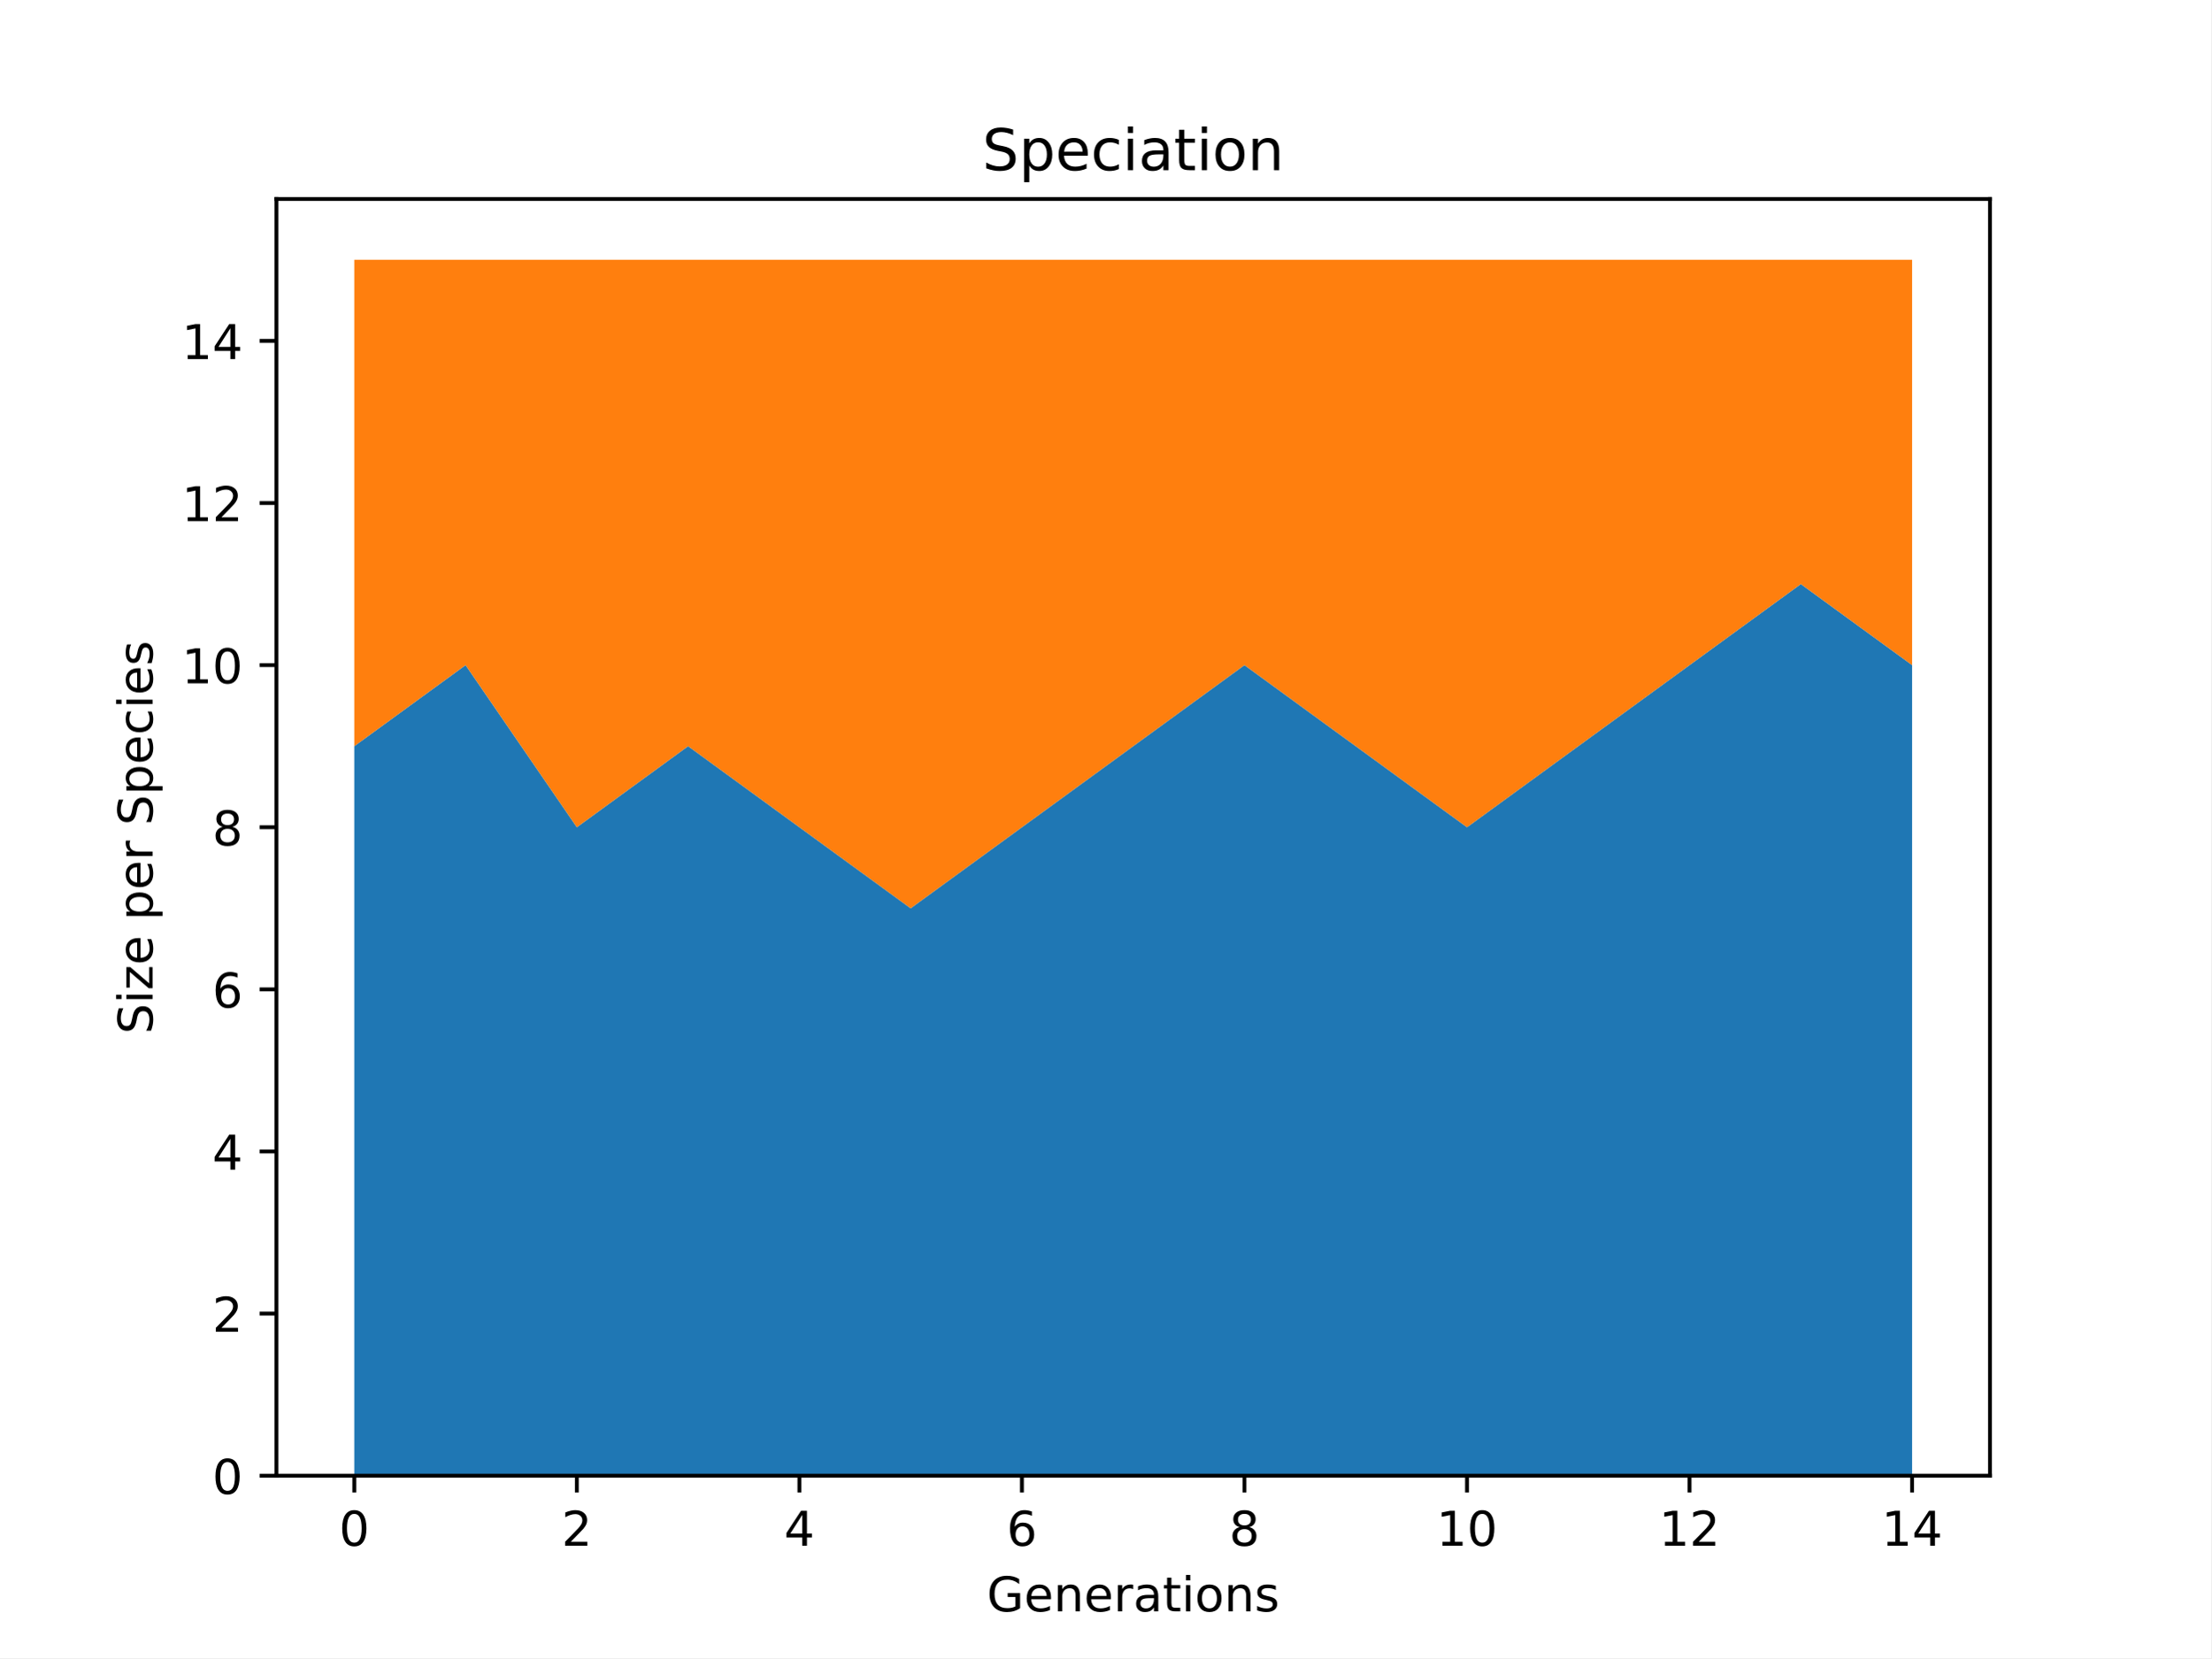
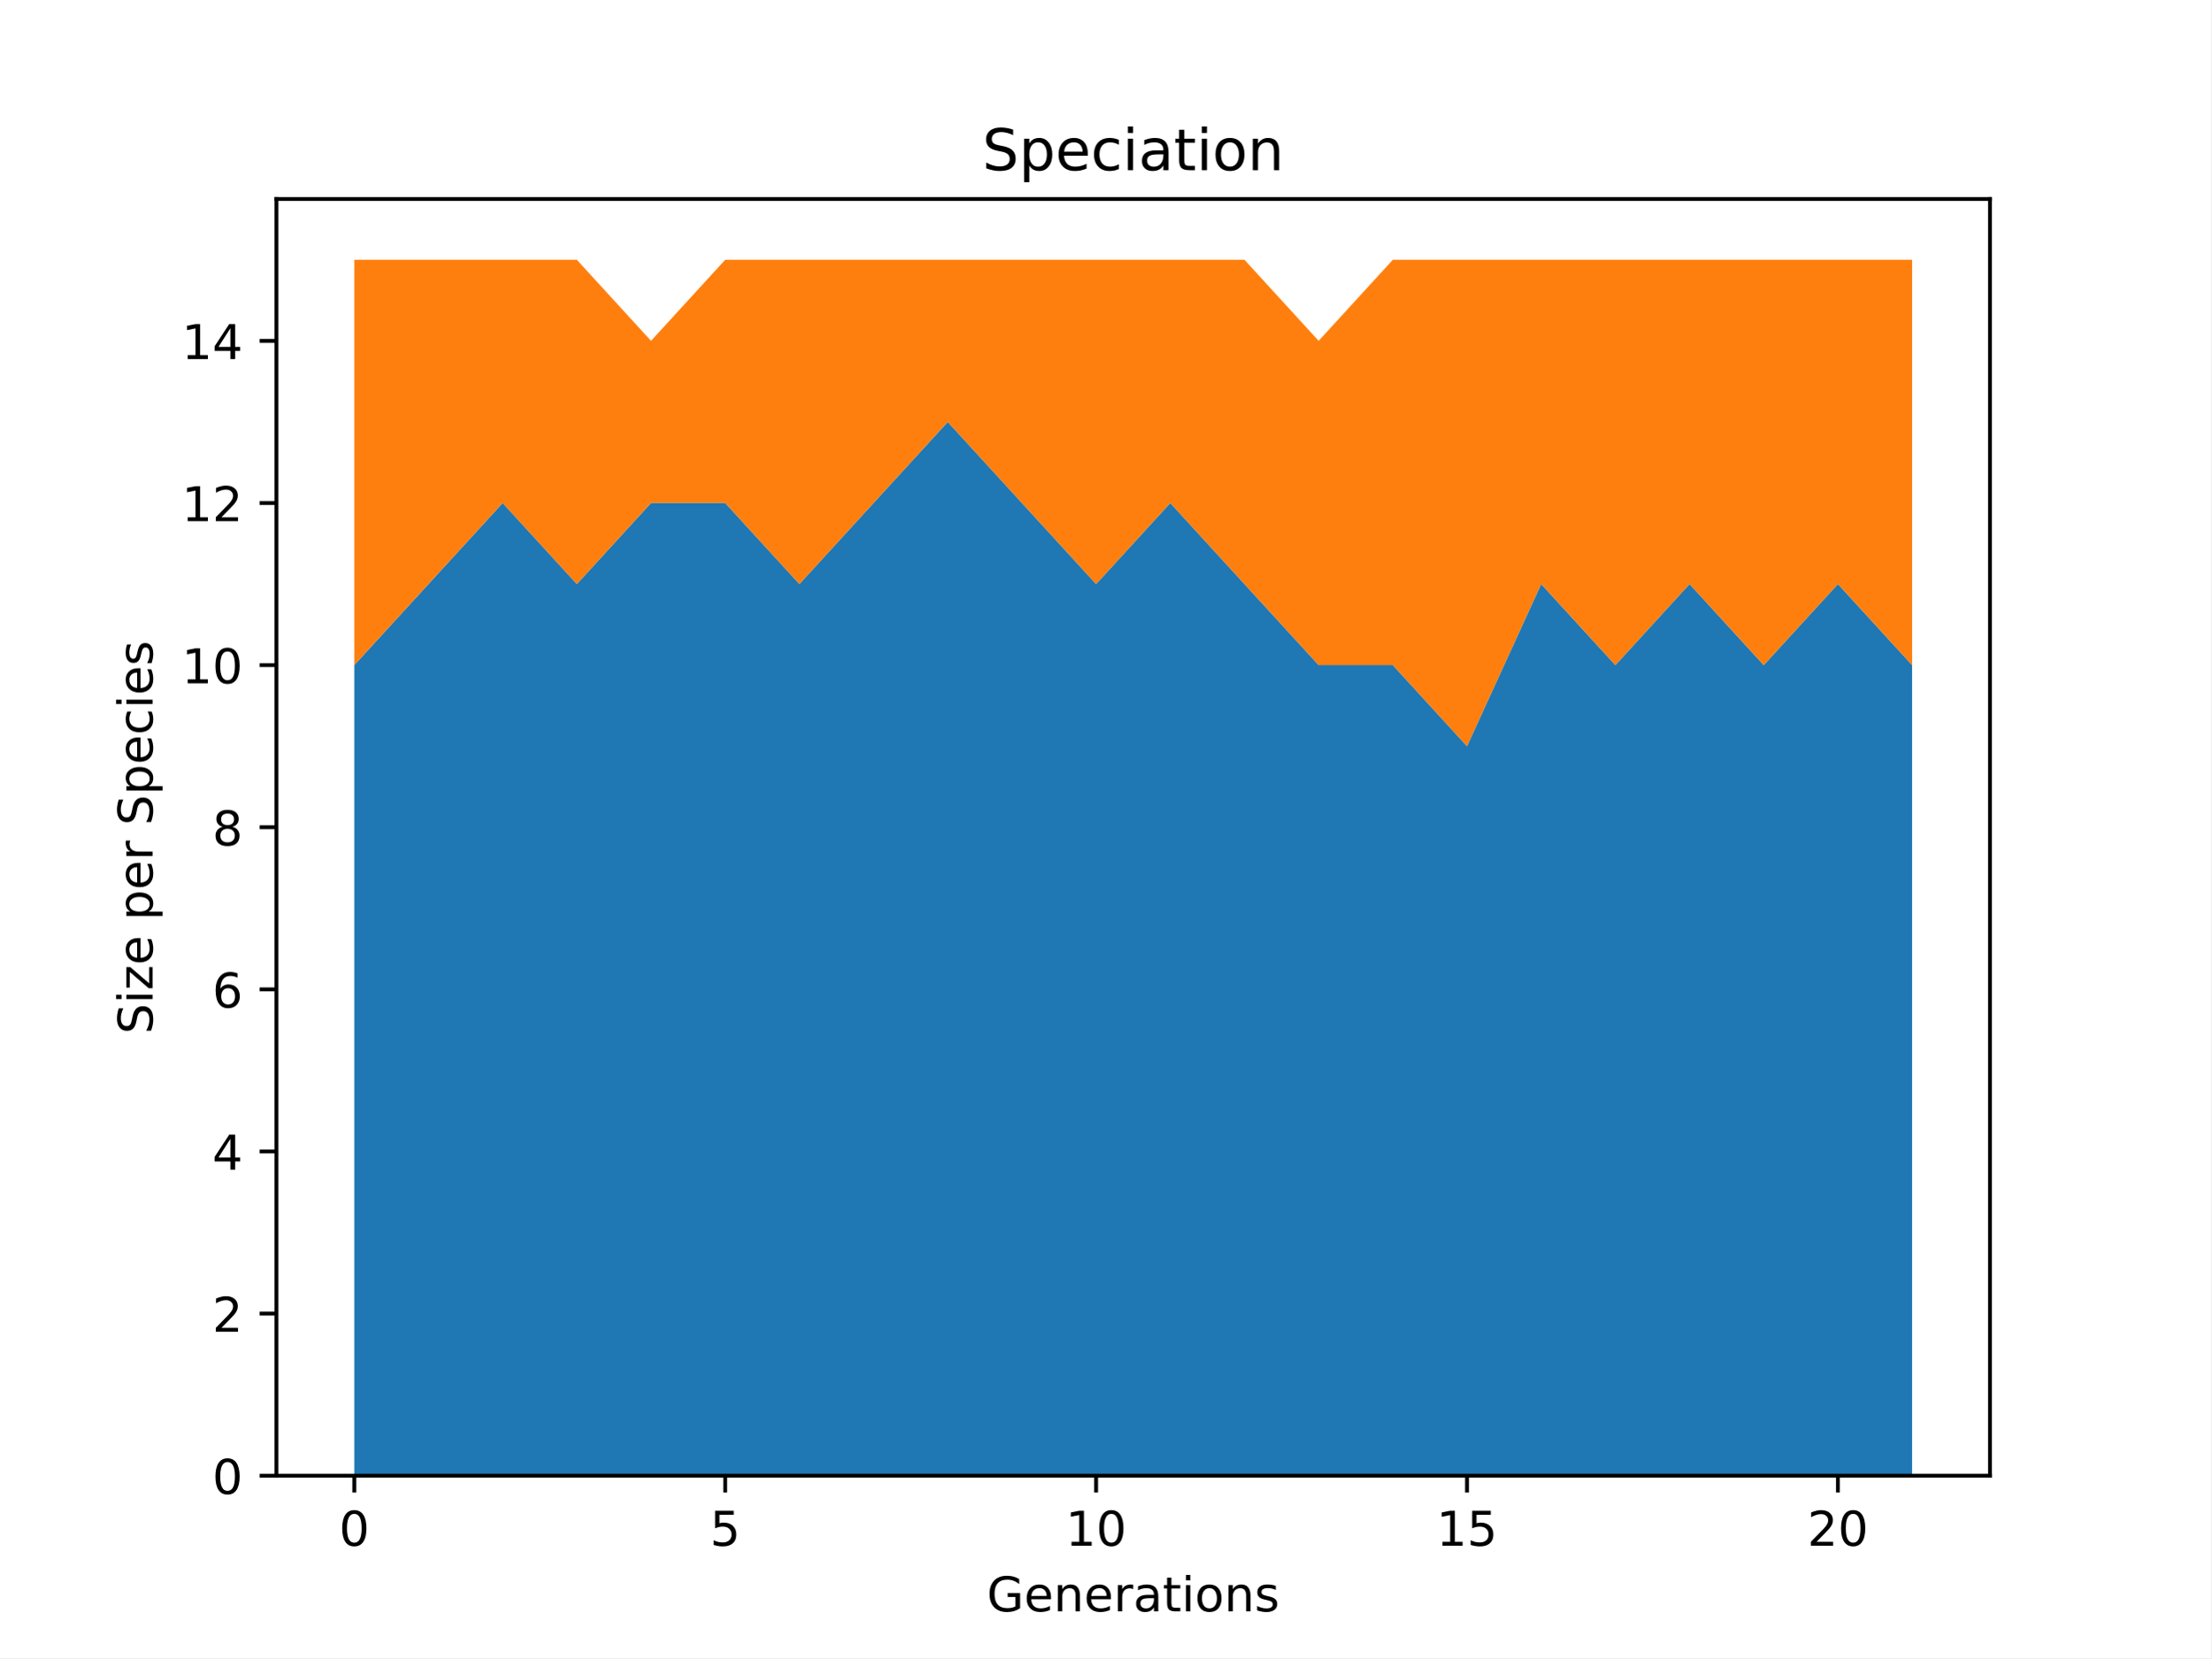
<svg xmlns="http://www.w3.org/2000/svg" xmlns:xlink="http://www.w3.org/1999/xlink" height="345.6pt" version="1.1" viewBox="0 0 460.8 345.6" width="460.8pt">
  <defs>
    <style type="text/css">
*{stroke-linecap:butt;stroke-linejoin:round;}
  </style>
  </defs>
  <g id="figure_1">
    <g id="patch_1">
      <path d="M 0 345.6  L 460.8 345.6  L 460.8 0  L 0 0  z " style="fill:#ffffff;" />
    </g>
    <g id="axes_1">
      <g id="patch_2">
        <path d="M 57.6 307.584  L 414.72 307.584  L 414.72 41.472  L 57.6 41.472  z " style="fill:#ffffff;" />
      </g>
      <g id="PolyCollection_1">
-         <path clip-path="url(#pa695d717a3)" d="M 73.833 155.52  L 73.833 307.584  L 97.022 307.584  L 120.212 307.584  L 143.402 307.584  L 166.591 307.584  L 189.781 307.584  L 212.97 307.584  L 236.16 307.584  L 259.35 307.584  L 282.539 307.584  L 305.729 307.584  L 328.918 307.584  L 352.108 307.584  L 375.298 307.584  L 398.487 307.584  L 398.487 138.624  L 398.487 138.624  L 375.298 121.728  L 352.108 138.624  L 328.918 155.52  L 305.729 172.416  L 282.539 155.52  L 259.35 138.624  L 236.16 155.52  L 212.97 172.416  L 189.781 189.312  L 166.591 172.416  L 143.402 155.52  L 120.212 172.416  L 97.022 138.624  L 73.833 155.52  z " style="fill:#1f77b4;" />
+         <path clip-path="url(#pe121f0a4e4)" d="M 73.833 138.624  L 73.833 307.584  L 89.292 307.584  L 104.752 307.584  L 120.212 307.584  L 135.672 307.584  L 151.131 307.584  L 166.591 307.584  L 182.051 307.584  L 197.511 307.584  L 212.97 307.584  L 228.43 307.584  L 243.89 307.584  L 259.35 307.584  L 274.809 307.584  L 290.269 307.584  L 305.729 307.584  L 321.189 307.584  L 336.648 307.584  L 352.108 307.584  L 367.568 307.584  L 383.028 307.584  L 398.487 307.584  L 398.487 138.624  L 398.487 138.624  L 383.028 121.728  L 367.568 138.624  L 352.108 121.728  L 336.648 138.624  L 321.189 121.728  L 305.729 155.52  L 290.269 138.624  L 274.809 138.624  L 259.35 121.728  L 243.89 104.832  L 228.43 121.728  L 212.97 104.832  L 197.511 87.936  L 182.051 104.832  L 166.591 121.728  L 151.131 104.832  L 135.672 104.832  L 120.212 121.728  L 104.752 104.832  L 89.292 121.728  L 73.833 138.624  z " style="fill:#1f77b4;" />
      </g>
      <g id="PolyCollection_2">
-         <path clip-path="url(#pa695d717a3)" d="M 73.833 54.144  L 73.833 155.52  L 97.022 138.624  L 120.212 172.416  L 143.402 155.52  L 166.591 172.416  L 189.781 189.312  L 212.97 172.416  L 236.16 155.52  L 259.35 138.624  L 282.539 155.52  L 305.729 172.416  L 328.918 155.52  L 352.108 138.624  L 375.298 121.728  L 398.487 138.624  L 398.487 54.144  L 398.487 54.144  L 375.298 54.144  L 352.108 54.144  L 328.918 54.144  L 305.729 54.144  L 282.539 54.144  L 259.35 54.144  L 236.16 54.144  L 212.97 54.144  L 189.781 54.144  L 166.591 54.144  L 143.402 54.144  L 120.212 54.144  L 97.022 54.144  L 73.833 54.144  z " style="fill:#ff7f0e;" />
+         <path clip-path="url(#pe121f0a4e4)" d="M 73.833 54.144  L 73.833 138.624  L 89.292 121.728  L 104.752 104.832  L 120.212 121.728  L 135.672 104.832  L 151.131 104.832  L 166.591 121.728  L 182.051 104.832  L 197.511 87.936  L 212.97 104.832  L 228.43 121.728  L 243.89 104.832  L 259.35 121.728  L 274.809 138.624  L 290.269 138.624  L 305.729 155.52  L 321.189 121.728  L 336.648 138.624  L 352.108 121.728  L 367.568 138.624  L 383.028 121.728  L 398.487 138.624  L 398.487 54.144  L 398.487 54.144  L 383.028 54.144  L 367.568 54.144  L 352.108 54.144  L 336.648 54.144  L 321.189 54.144  L 305.729 54.144  L 290.269 54.144  L 274.809 71.04  L 259.35 54.144  L 243.89 54.144  L 228.43 54.144  L 212.97 54.144  L 197.511 54.144  L 182.051 54.144  L 166.591 54.144  L 151.131 54.144  L 135.672 71.04  L 120.212 54.144  L 104.752 54.144  L 89.292 54.144  L 73.833 54.144  z " style="fill:#ff7f0e;" />
      </g>
      <g id="matplotlib.axis_1">
        <g id="xtick_1">
          <g id="line2d_1">
            <defs>
-               <path d="M 0 0  L 0 3.5  " id="m3bb1e07daf" style="stroke:#000000;stroke-width:0.8;" />
-             </defs>
-             <g>
-               <use style="stroke:#000000;stroke-width:0.8;" x="73.833" xlink:href="#m3bb1e07daf" y="307.584" />
+               <path d="M 0 0  L 0 3.5  " id="meff58737a8" style="stroke:#000000;stroke-width:0.8;" />
+             </defs>
+             <g>
+               <use style="stroke:#000000;stroke-width:0.8;" x="73.833" xlink:href="#meff58737a8" y="307.584" />
            </g>
          </g>
          <g id="text_1">
            <defs>
              <path d="M 31.781 66.406  Q 24.172 66.406 20.328 58.906  Q 16.5 51.422 16.5 36.375  Q 16.5 21.391 20.328 13.891  Q 24.172 6.391 31.781 6.391  Q 39.453 6.391 43.281 13.891  Q 47.125 21.391 47.125 36.375  Q 47.125 51.422 43.281 58.906  Q 39.453 66.406 31.781 66.406  z M 31.781 74.219  Q 44.047 74.219 50.516 64.516  Q 56.984 54.828 56.984 36.375  Q 56.984 17.969 50.516 8.266  Q 44.047 -1.422 31.781 -1.422  Q 19.531 -1.422 13.062 8.266  Q 6.594 17.969 6.594 36.375  Q 6.594 54.828 13.062 64.516  Q 19.531 74.219 31.781 74.219  z " id="DejaVuSans-30" />
            </defs>
            <g transform="translate(70.65148 322.1824)scale(0.1 -0.1)">
              <use xlink:href="#DejaVuSans-30" />
            </g>
          </g>
        </g>
        <g id="xtick_2">
          <g id="line2d_2">
            <g>
-               <use style="stroke:#000000;stroke-width:0.8;" x="120.212" xlink:href="#m3bb1e07daf" y="307.584" />
+               <use style="stroke:#000000;stroke-width:0.8;" x="151.131" xlink:href="#meff58737a8" y="307.584" />
            </g>
          </g>
          <g id="text_2">
            <defs>
-               <path d="M 19.188 8.297  L 53.609 8.297  L 53.609 0  L 7.328 0  L 7.328 8.297  Q 12.938 14.109 22.625 23.891  Q 32.328 33.688 34.812 36.531  Q 39.547 41.844 41.422 45.531  Q 43.312 49.219 43.312 52.781  Q 43.312 58.594 39.234 62.25  Q 35.156 65.922 28.609 65.922  Q 23.969 65.922 18.812 64.312  Q 13.672 62.703 7.812 59.422  L 7.812 69.391  Q 13.766 71.781 18.938 73  Q 24.125 74.219 28.422 74.219  Q 39.75 74.219 46.484 68.547  Q 53.219 62.891 53.219 53.422  Q 53.219 48.922 51.531 44.891  Q 49.859 40.875 45.406 35.406  Q 44.188 33.984 37.641 27.219  Q 31.109 20.453 19.188 8.297  z " id="DejaVuSans-32" />
-             </defs>
-             <g transform="translate(117.0307 322.1824)scale(0.1 -0.1)">
-               <use xlink:href="#DejaVuSans-32" />
+               <path d="M 10.797 72.906  L 49.516 72.906  L 49.516 64.594  L 19.828 64.594  L 19.828 46.734  Q 21.969 47.469 24.109 47.828  Q 26.266 48.188 28.422 48.188  Q 40.625 48.188 47.75 41.5  Q 54.891 34.812 54.891 23.391  Q 54.891 11.625 47.562 5.094  Q 40.234 -1.422 26.906 -1.422  Q 22.312 -1.422 17.547 -0.641  Q 12.797 0.141 7.719 1.703  L 7.719 11.625  Q 12.109 9.234 16.797 8.062  Q 21.484 6.891 26.703 6.891  Q 35.156 6.891 40.078 11.328  Q 45.016 15.766 45.016 23.391  Q 45.016 31 40.078 35.438  Q 35.156 39.891 26.703 39.891  Q 22.75 39.891 18.812 39.016  Q 14.891 38.141 10.797 36.281  z " id="DejaVuSans-35" />
+             </defs>
+             <g transform="translate(147.9502 322.1824)scale(0.1 -0.1)">
+               <use xlink:href="#DejaVuSans-35" />
            </g>
          </g>
        </g>
        <g id="xtick_3">
          <g id="line2d_3">
            <g>
-               <use style="stroke:#000000;stroke-width:0.8;" x="166.591" xlink:href="#m3bb1e07daf" y="307.584" />
+               <use style="stroke:#000000;stroke-width:0.8;" x="228.43" xlink:href="#meff58737a8" y="307.584" />
            </g>
          </g>
          <g id="text_3">
            <defs>
-               <path d="M 37.797 64.312  L 12.891 25.391  L 37.797 25.391  z M 35.203 72.906  L 47.609 72.906  L 47.609 25.391  L 58.016 25.391  L 58.016 17.188  L 47.609 17.188  L 47.609 0  L 37.797 0  L 37.797 17.188  L 4.891 17.188  L 4.891 26.703  z " id="DejaVuSans-34" />
-             </defs>
-             <g transform="translate(163.4099 322.1824)scale(0.1 -0.1)">
-               <use xlink:href="#DejaVuSans-34" />
+               <path d="M 12.406 8.297  L 28.516 8.297  L 28.516 63.922  L 10.984 60.406  L 10.984 69.391  L 28.422 72.906  L 38.281 72.906  L 38.281 8.297  L 54.391 8.297  L 54.391 0  L 12.406 0  z " id="DejaVuSans-31" />
+             </defs>
+             <g transform="translate(222.0676 322.1824)scale(0.1 -0.1)">
+               <use xlink:href="#DejaVuSans-31" />
+               <use x="63.623" xlink:href="#DejaVuSans-30" />
            </g>
          </g>
        </g>
        <g id="xtick_4">
          <g id="line2d_4">
            <g>
-               <use style="stroke:#000000;stroke-width:0.8;" x="212.97" xlink:href="#m3bb1e07daf" y="307.584" />
+               <use style="stroke:#000000;stroke-width:0.8;" x="305.729" xlink:href="#meff58737a8" y="307.584" />
            </g>
          </g>
          <g id="text_4">
-             <defs>
-               <path d="M 33.016 40.375  Q 26.375 40.375 22.484 35.828  Q 18.609 31.297 18.609 23.391  Q 18.609 15.531 22.484 10.953  Q 26.375 6.391 33.016 6.391  Q 39.656 6.391 43.531 10.953  Q 47.406 15.531 47.406 23.391  Q 47.406 31.297 43.531 35.828  Q 39.656 40.375 33.016 40.375  z M 52.594 71.297  L 52.594 62.312  Q 48.875 64.062 45.094 64.984  Q 41.312 65.922 37.594 65.922  Q 27.828 65.922 22.672 59.328  Q 17.531 52.734 16.797 39.406  Q 19.672 43.656 24.016 45.922  Q 28.375 48.188 33.594 48.188  Q 44.578 48.188 50.953 41.516  Q 57.328 34.859 57.328 23.391  Q 57.328 12.156 50.688 5.359  Q 44.047 -1.422 33.016 -1.422  Q 20.359 -1.422 13.672 8.266  Q 6.984 17.969 6.984 36.375  Q 6.984 53.656 15.188 63.938  Q 23.391 74.219 37.203 74.219  Q 40.922 74.219 44.703 73.484  Q 48.484 72.75 52.594 71.297  z " id="DejaVuSans-36" />
-             </defs>
-             <g transform="translate(209.7891 322.1824)scale(0.1 -0.1)">
-               <use xlink:href="#DejaVuSans-36" />
+             <g transform="translate(299.3663 322.1824)scale(0.1 -0.1)">
+               <use xlink:href="#DejaVuSans-31" />
+               <use x="63.623" xlink:href="#DejaVuSans-35" />
            </g>
          </g>
        </g>
        <g id="xtick_5">
          <g id="line2d_5">
            <g>
-               <use style="stroke:#000000;stroke-width:0.8;" x="259.35" xlink:href="#m3bb1e07daf" y="307.584" />
+               <use style="stroke:#000000;stroke-width:0.8;" x="383.028" xlink:href="#meff58737a8" y="307.584" />
            </g>
          </g>
          <g id="text_5">
            <defs>
-               <path d="M 31.781 34.625  Q 24.75 34.625 20.719 30.859  Q 16.703 27.094 16.703 20.516  Q 16.703 13.922 20.719 10.156  Q 24.75 6.391 31.781 6.391  Q 38.812 6.391 42.859 10.172  Q 46.922 13.969 46.922 20.516  Q 46.922 27.094 42.891 30.859  Q 38.875 34.625 31.781 34.625  z M 21.922 38.812  Q 15.578 40.375 12.031 44.719  Q 8.5 49.078 8.5 55.328  Q 8.5 64.062 14.719 69.141  Q 20.953 74.219 31.781 74.219  Q 42.672 74.219 48.875 69.141  Q 55.078 64.062 55.078 55.328  Q 55.078 49.078 51.531 44.719  Q 48 40.375 41.703 38.812  Q 48.828 37.156 52.797 32.312  Q 56.781 27.484 56.781 20.516  Q 56.781 9.906 50.312 4.234  Q 43.844 -1.422 31.781 -1.422  Q 19.734 -1.422 13.25 4.234  Q 6.781 9.906 6.781 20.516  Q 6.781 27.484 10.781 32.312  Q 14.797 37.156 21.922 38.812  z M 18.312 54.391  Q 18.312 48.734 21.844 45.562  Q 25.391 42.391 31.781 42.391  Q 38.141 42.391 41.719 45.562  Q 45.312 48.734 45.312 54.391  Q 45.312 60.062 41.719 63.234  Q 38.141 66.406 31.781 66.406  Q 25.391 66.406 21.844 63.234  Q 18.312 60.062 18.312 54.391  z " id="DejaVuSans-38" />
-             </defs>
-             <g transform="translate(256.1684 322.1824)scale(0.1 -0.1)">
-               <use xlink:href="#DejaVuSans-38" />
-             </g>
-           </g>
-         </g>
-         <g id="xtick_6">
-           <g id="line2d_6">
-             <g>
-               <use style="stroke:#000000;stroke-width:0.8;" x="305.729" xlink:href="#m3bb1e07daf" y="307.584" />
-             </g>
-           </g>
-           <g id="text_6">
-             <defs>
-               <path d="M 12.406 8.297  L 28.516 8.297  L 28.516 63.922  L 10.984 60.406  L 10.984 69.391  L 28.422 72.906  L 38.281 72.906  L 38.281 8.297  L 54.391 8.297  L 54.391 0  L 12.406 0  z " id="DejaVuSans-31" />
-             </defs>
-             <g transform="translate(299.3663 322.1824)scale(0.1 -0.1)">
-               <use xlink:href="#DejaVuSans-31" />
+               <path d="M 19.188 8.297  L 53.609 8.297  L 53.609 0  L 7.328 0  L 7.328 8.297  Q 12.938 14.109 22.625 23.891  Q 32.328 33.688 34.812 36.531  Q 39.547 41.844 41.422 45.531  Q 43.312 49.219 43.312 52.781  Q 43.312 58.594 39.234 62.25  Q 35.156 65.922 28.609 65.922  Q 23.969 65.922 18.812 64.312  Q 13.672 62.703 7.812 59.422  L 7.812 69.391  Q 13.766 71.781 18.938 73  Q 24.125 74.219 28.422 74.219  Q 39.75 74.219 46.484 68.547  Q 53.219 62.891 53.219 53.422  Q 53.219 48.922 51.531 44.891  Q 49.859 40.875 45.406 35.406  Q 44.188 33.984 37.641 27.219  Q 31.109 20.453 19.188 8.297  z " id="DejaVuSans-32" />
+             </defs>
+             <g transform="translate(376.665 322.1824)scale(0.1 -0.1)">
+               <use xlink:href="#DejaVuSans-32" />
              <use x="63.623" xlink:href="#DejaVuSans-30" />
            </g>
          </g>
        </g>
-         <g id="xtick_7">
-           <g id="line2d_7">
-             <g>
-               <use style="stroke:#000000;stroke-width:0.8;" x="352.108" xlink:href="#m3bb1e07daf" y="307.584" />
-             </g>
-           </g>
-           <g id="text_7">
-             <g transform="translate(345.7456 322.1824)scale(0.1 -0.1)">
-               <use xlink:href="#DejaVuSans-31" />
-               <use x="63.623" xlink:href="#DejaVuSans-32" />
-             </g>
-           </g>
-         </g>
-         <g id="xtick_8">
-           <g id="line2d_8">
-             <g>
-               <use style="stroke:#000000;stroke-width:0.8;" x="398.487" xlink:href="#m3bb1e07daf" y="307.584" />
-             </g>
-           </g>
-           <g id="text_8">
-             <g transform="translate(392.1248 322.1824)scale(0.1 -0.1)">
-               <use xlink:href="#DejaVuSans-31" />
-               <use x="63.623" xlink:href="#DejaVuSans-34" />
-             </g>
-           </g>
-         </g>
-         <g id="text_9">
+         <g id="text_6">
          <defs>
            <path d="M 59.516 10.406  L 59.516 29.984  L 43.406 29.984  L 43.406 38.094  L 69.281 38.094  L 69.281 6.781  Q 63.578 2.734 56.688 0.656  Q 49.812 -1.422 42 -1.422  Q 24.906 -1.422 15.25 8.562  Q 5.609 18.562 5.609 36.375  Q 5.609 54.25 15.25 64.234  Q 24.906 74.219 42 74.219  Q 49.125 74.219 55.547 72.453  Q 61.969 70.703 67.391 67.281  L 67.391 56.781  Q 61.922 61.422 55.766 63.766  Q 49.609 66.109 42.828 66.109  Q 29.438 66.109 22.719 58.641  Q 16.016 51.172 16.016 36.375  Q 16.016 21.625 22.719 14.156  Q 29.438 6.688 42.828 6.688  Q 48.047 6.688 52.141 7.594  Q 56.25 8.5 59.516 10.406  z " id="DejaVuSans-47" />
            <path d="M 56.203 29.594  L 56.203 25.203  L 14.891 25.203  Q 15.484 15.922 20.484 11.062  Q 25.484 6.203 34.422 6.203  Q 39.594 6.203 44.453 7.469  Q 49.312 8.734 54.109 11.281  L 54.109 2.781  Q 49.266 0.734 44.188 -0.344  Q 39.109 -1.422 33.891 -1.422  Q 20.797 -1.422 13.156 6.188  Q 5.516 13.812 5.516 26.812  Q 5.516 40.234 12.766 48.109  Q 20.016 56 32.328 56  Q 43.359 56 49.781 48.891  Q 56.203 41.797 56.203 29.594  z M 47.219 32.234  Q 47.125 39.594 43.094 43.984  Q 39.062 48.391 32.422 48.391  Q 24.906 48.391 20.391 44.141  Q 15.875 39.891 15.188 32.172  z " id="DejaVuSans-65" />
            <path d="M 54.891 33.016  L 54.891 0  L 45.906 0  L 45.906 32.719  Q 45.906 40.484 42.875 44.328  Q 39.844 48.188 33.797 48.188  Q 26.516 48.188 22.312 43.547  Q 18.109 38.922 18.109 30.906  L 18.109 0  L 9.078 0  L 9.078 54.688  L 18.109 54.688  L 18.109 46.188  Q 21.344 51.125 25.703 53.562  Q 30.078 56 35.797 56  Q 45.219 56 50.047 50.172  Q 54.891 44.344 54.891 33.016  z " id="DejaVuSans-6e" />
            <path d="M 41.109 46.297  Q 39.594 47.172 37.812 47.578  Q 36.031 48 33.891 48  Q 26.266 48 22.188 43.047  Q 18.109 38.094 18.109 28.812  L 18.109 0  L 9.078 0  L 9.078 54.688  L 18.109 54.688  L 18.109 46.188  Q 20.953 51.172 25.484 53.578  Q 30.031 56 36.531 56  Q 37.453 56 38.578 55.875  Q 39.703 55.766 41.062 55.516  z " id="DejaVuSans-72" />
            <path d="M 34.281 27.484  Q 23.391 27.484 19.188 25  Q 14.984 22.516 14.984 16.5  Q 14.984 11.719 18.141 8.906  Q 21.297 6.109 26.703 6.109  Q 34.188 6.109 38.703 11.406  Q 43.219 16.703 43.219 25.484  L 43.219 27.484  z M 52.203 31.203  L 52.203 0  L 43.219 0  L 43.219 8.297  Q 40.141 3.328 35.547 0.953  Q 30.953 -1.422 24.312 -1.422  Q 15.922 -1.422 10.953 3.297  Q 6 8.016 6 15.922  Q 6 25.141 12.172 29.828  Q 18.359 34.516 30.609 34.516  L 43.219 34.516  L 43.219 35.406  Q 43.219 41.609 39.141 45  Q 35.062 48.391 27.688 48.391  Q 23 48.391 18.547 47.266  Q 14.109 46.141 10.016 43.891  L 10.016 52.203  Q 14.938 54.109 19.578 55.047  Q 24.219 56 28.609 56  Q 40.484 56 46.344 49.844  Q 52.203 43.703 52.203 31.203  z " id="DejaVuSans-61" />
            <path d="M 18.312 70.219  L 18.312 54.688  L 36.812 54.688  L 36.812 47.703  L 18.312 47.703  L 18.312 18.016  Q 18.312 11.328 20.141 9.422  Q 21.969 7.516 27.594 7.516  L 36.812 7.516  L 36.812 0  L 27.594 0  Q 17.188 0 13.234 3.875  Q 9.281 7.766 9.281 18.016  L 9.281 47.703  L 2.688 47.703  L 2.688 54.688  L 9.281 54.688  L 9.281 70.219  z " id="DejaVuSans-74" />
            <path d="M 9.422 54.688  L 18.406 54.688  L 18.406 0  L 9.422 0  z M 9.422 75.984  L 18.406 75.984  L 18.406 64.594  L 9.422 64.594  z " id="DejaVuSans-69" />
            <path d="M 30.609 48.391  Q 23.391 48.391 19.188 42.75  Q 14.984 37.109 14.984 27.297  Q 14.984 17.484 19.156 11.844  Q 23.344 6.203 30.609 6.203  Q 37.797 6.203 41.984 11.859  Q 46.188 17.531 46.188 27.297  Q 46.188 37.016 41.984 42.703  Q 37.797 48.391 30.609 48.391  z M 30.609 56  Q 42.328 56 49.016 48.375  Q 55.719 40.766 55.719 27.297  Q 55.719 13.875 49.016 6.219  Q 42.328 -1.422 30.609 -1.422  Q 18.844 -1.422 12.172 6.219  Q 5.516 13.875 5.516 27.297  Q 5.516 40.766 12.172 48.375  Q 18.844 56 30.609 56  z " id="DejaVuSans-6f" />
            <path d="M 44.281 53.078  L 44.281 44.578  Q 40.484 46.531 36.375 47.5  Q 32.281 48.484 27.875 48.484  Q 21.188 48.484 17.844 46.438  Q 14.5 44.391 14.5 40.281  Q 14.5 37.156 16.891 35.375  Q 19.281 33.594 26.516 31.984  L 29.594 31.297  Q 39.156 29.25 43.188 25.516  Q 47.219 21.781 47.219 15.094  Q 47.219 7.469 41.188 3.016  Q 35.156 -1.422 24.609 -1.422  Q 20.219 -1.422 15.453 -0.562  Q 10.688 0.297 5.422 2  L 5.422 11.281  Q 10.406 8.688 15.234 7.391  Q 20.062 6.109 24.812 6.109  Q 31.156 6.109 34.562 8.281  Q 37.984 10.453 37.984 14.406  Q 37.984 18.062 35.516 20.016  Q 33.062 21.969 24.703 23.781  L 21.578 24.516  Q 13.234 26.266 9.516 29.906  Q 5.812 33.547 5.812 39.891  Q 5.812 47.609 11.281 51.797  Q 16.75 56 26.812 56  Q 31.781 56 36.172 55.266  Q 40.578 54.547 44.281 53.078  z " id="DejaVuSans-73" />
          </defs>
          <g transform="translate(205.6623 335.8606)scale(0.1 -0.1)">
            <use xlink:href="#DejaVuSans-47" />
            <use x="77.49" xlink:href="#DejaVuSans-65" />
            <use x="139.014" xlink:href="#DejaVuSans-6e" />
            <use x="202.393" xlink:href="#DejaVuSans-65" />
            <use x="263.916" xlink:href="#DejaVuSans-72" />
            <use x="305.029" xlink:href="#DejaVuSans-61" />
            <use x="366.309" xlink:href="#DejaVuSans-74" />
            <use x="405.518" xlink:href="#DejaVuSans-69" />
            <use x="433.301" xlink:href="#DejaVuSans-6f" />
            <use x="494.482" xlink:href="#DejaVuSans-6e" />
            <use x="557.861" xlink:href="#DejaVuSans-73" />
          </g>
        </g>
      </g>
      <g id="matplotlib.axis_2">
        <g id="ytick_1">
-           <g id="line2d_9">
-             <defs>
-               <path d="M 0 0  L -3.5 0  " id="mf5541460fb" style="stroke:#000000;stroke-width:0.8;" />
-             </defs>
-             <g>
-               <use style="stroke:#000000;stroke-width:0.8;" x="57.6" xlink:href="#mf5541460fb" y="307.584" />
-             </g>
-           </g>
-           <g id="text_10">
+           <g id="line2d_6">
+             <defs>
+               <path d="M 0 0  L -3.5 0  " id="m4021a29b86" style="stroke:#000000;stroke-width:0.8;" />
+             </defs>
+             <g>
+               <use style="stroke:#000000;stroke-width:0.8;" x="57.6" xlink:href="#m4021a29b86" y="307.584" />
+             </g>
+           </g>
+           <g id="text_7">
            <g transform="translate(44.2375 311.3832)scale(0.1 -0.1)">
              <use xlink:href="#DejaVuSans-30" />
            </g>
          </g>
        </g>
        <g id="ytick_2">
-           <g id="line2d_10">
-             <g>
-               <use style="stroke:#000000;stroke-width:0.8;" x="57.6" xlink:href="#mf5541460fb" y="273.792" />
-             </g>
-           </g>
-           <g id="text_11">
+           <g id="line2d_7">
+             <g>
+               <use style="stroke:#000000;stroke-width:0.8;" x="57.6" xlink:href="#m4021a29b86" y="273.792" />
+             </g>
+           </g>
+           <g id="text_8">
            <g transform="translate(44.2375 277.5912)scale(0.1 -0.1)">
              <use xlink:href="#DejaVuSans-32" />
            </g>
          </g>
        </g>
        <g id="ytick_3">
-           <g id="line2d_11">
-             <g>
-               <use style="stroke:#000000;stroke-width:0.8;" x="57.6" xlink:href="#mf5541460fb" y="240" />
-             </g>
-           </g>
-           <g id="text_12">
+           <g id="line2d_8">
+             <g>
+               <use style="stroke:#000000;stroke-width:0.8;" x="57.6" xlink:href="#m4021a29b86" y="240" />
+             </g>
+           </g>
+           <g id="text_9">
+             <defs>
+               <path d="M 37.797 64.312  L 12.891 25.391  L 37.797 25.391  z M 35.203 72.906  L 47.609 72.906  L 47.609 25.391  L 58.016 25.391  L 58.016 17.188  L 47.609 17.188  L 47.609 0  L 37.797 0  L 37.797 17.188  L 4.891 17.188  L 4.891 26.703  z " id="DejaVuSans-34" />
+             </defs>
            <g transform="translate(44.2375 243.7992)scale(0.1 -0.1)">
              <use xlink:href="#DejaVuSans-34" />
            </g>
          </g>
        </g>
        <g id="ytick_4">
-           <g id="line2d_12">
-             <g>
-               <use style="stroke:#000000;stroke-width:0.8;" x="57.6" xlink:href="#mf5541460fb" y="206.208" />
-             </g>
-           </g>
-           <g id="text_13">
+           <g id="line2d_9">
+             <g>
+               <use style="stroke:#000000;stroke-width:0.8;" x="57.6" xlink:href="#m4021a29b86" y="206.208" />
+             </g>
+           </g>
+           <g id="text_10">
+             <defs>
+               <path d="M 33.016 40.375  Q 26.375 40.375 22.484 35.828  Q 18.609 31.297 18.609 23.391  Q 18.609 15.531 22.484 10.953  Q 26.375 6.391 33.016 6.391  Q 39.656 6.391 43.531 10.953  Q 47.406 15.531 47.406 23.391  Q 47.406 31.297 43.531 35.828  Q 39.656 40.375 33.016 40.375  z M 52.594 71.297  L 52.594 62.312  Q 48.875 64.062 45.094 64.984  Q 41.312 65.922 37.594 65.922  Q 27.828 65.922 22.672 59.328  Q 17.531 52.734 16.797 39.406  Q 19.672 43.656 24.016 45.922  Q 28.375 48.188 33.594 48.188  Q 44.578 48.188 50.953 41.516  Q 57.328 34.859 57.328 23.391  Q 57.328 12.156 50.688 5.359  Q 44.047 -1.422 33.016 -1.422  Q 20.359 -1.422 13.672 8.266  Q 6.984 17.969 6.984 36.375  Q 6.984 53.656 15.188 63.938  Q 23.391 74.219 37.203 74.219  Q 40.922 74.219 44.703 73.484  Q 48.484 72.75 52.594 71.297  z " id="DejaVuSans-36" />
+             </defs>
            <g transform="translate(44.2375 210.0072)scale(0.1 -0.1)">
              <use xlink:href="#DejaVuSans-36" />
            </g>
          </g>
        </g>
        <g id="ytick_5">
-           <g id="line2d_13">
-             <g>
-               <use style="stroke:#000000;stroke-width:0.8;" x="57.6" xlink:href="#mf5541460fb" y="172.416" />
-             </g>
-           </g>
-           <g id="text_14">
+           <g id="line2d_10">
+             <g>
+               <use style="stroke:#000000;stroke-width:0.8;" x="57.6" xlink:href="#m4021a29b86" y="172.416" />
+             </g>
+           </g>
+           <g id="text_11">
+             <defs>
+               <path d="M 31.781 34.625  Q 24.75 34.625 20.719 30.859  Q 16.703 27.094 16.703 20.516  Q 16.703 13.922 20.719 10.156  Q 24.75 6.391 31.781 6.391  Q 38.812 6.391 42.859 10.172  Q 46.922 13.969 46.922 20.516  Q 46.922 27.094 42.891 30.859  Q 38.875 34.625 31.781 34.625  z M 21.922 38.812  Q 15.578 40.375 12.031 44.719  Q 8.5 49.078 8.5 55.328  Q 8.5 64.062 14.719 69.141  Q 20.953 74.219 31.781 74.219  Q 42.672 74.219 48.875 69.141  Q 55.078 64.062 55.078 55.328  Q 55.078 49.078 51.531 44.719  Q 48 40.375 41.703 38.812  Q 48.828 37.156 52.797 32.312  Q 56.781 27.484 56.781 20.516  Q 56.781 9.906 50.312 4.234  Q 43.844 -1.422 31.781 -1.422  Q 19.734 -1.422 13.25 4.234  Q 6.781 9.906 6.781 20.516  Q 6.781 27.484 10.781 32.312  Q 14.797 37.156 21.922 38.812  z M 18.312 54.391  Q 18.312 48.734 21.844 45.562  Q 25.391 42.391 31.781 42.391  Q 38.141 42.391 41.719 45.562  Q 45.312 48.734 45.312 54.391  Q 45.312 60.062 41.719 63.234  Q 38.141 66.406 31.781 66.406  Q 25.391 66.406 21.844 63.234  Q 18.312 60.062 18.312 54.391  z " id="DejaVuSans-38" />
+             </defs>
            <g transform="translate(44.2375 176.2152)scale(0.1 -0.1)">
              <use xlink:href="#DejaVuSans-38" />
            </g>
          </g>
        </g>
        <g id="ytick_6">
-           <g id="line2d_14">
-             <g>
-               <use style="stroke:#000000;stroke-width:0.8;" x="57.6" xlink:href="#mf5541460fb" y="138.624" />
-             </g>
-           </g>
-           <g id="text_15">
+           <g id="line2d_11">
+             <g>
+               <use style="stroke:#000000;stroke-width:0.8;" x="57.6" xlink:href="#m4021a29b86" y="138.624" />
+             </g>
+           </g>
+           <g id="text_12">
            <g transform="translate(37.875 142.4232)scale(0.1 -0.1)">
              <use xlink:href="#DejaVuSans-31" />
              <use x="63.623" xlink:href="#DejaVuSans-30" />
            </g>
          </g>
        </g>
        <g id="ytick_7">
-           <g id="line2d_15">
-             <g>
-               <use style="stroke:#000000;stroke-width:0.8;" x="57.6" xlink:href="#mf5541460fb" y="104.832" />
-             </g>
-           </g>
-           <g id="text_16">
+           <g id="line2d_12">
+             <g>
+               <use style="stroke:#000000;stroke-width:0.8;" x="57.6" xlink:href="#m4021a29b86" y="104.832" />
+             </g>
+           </g>
+           <g id="text_13">
            <g transform="translate(37.875 108.6312)scale(0.1 -0.1)">
              <use xlink:href="#DejaVuSans-31" />
              <use x="63.623" xlink:href="#DejaVuSans-32" />
            </g>
          </g>
        </g>
        <g id="ytick_8">
-           <g id="line2d_16">
-             <g>
-               <use style="stroke:#000000;stroke-width:0.8;" x="57.6" xlink:href="#mf5541460fb" y="71.04" />
-             </g>
-           </g>
-           <g id="text_17">
+           <g id="line2d_13">
+             <g>
+               <use style="stroke:#000000;stroke-width:0.8;" x="57.6" xlink:href="#m4021a29b86" y="71.04" />
+             </g>
+           </g>
+           <g id="text_14">
            <g transform="translate(37.875 74.83922)scale(0.1 -0.1)">
              <use xlink:href="#DejaVuSans-31" />
              <use x="63.623" xlink:href="#DejaVuSans-34" />
            </g>
          </g>
        </g>
-         <g id="text_18">
+         <g id="text_15">
          <defs>
            <path d="M 53.516 70.516  L 53.516 60.891  Q 47.906 63.578 42.922 64.891  Q 37.938 66.219 33.297 66.219  Q 25.25 66.219 20.875 63.094  Q 16.5 59.969 16.5 54.203  Q 16.5 49.359 19.406 46.891  Q 22.312 44.438 30.422 42.922  L 36.375 41.703  Q 47.406 39.594 52.656 34.297  Q 57.906 29 57.906 20.125  Q 57.906 9.516 50.797 4.047  Q 43.703 -1.422 29.984 -1.422  Q 24.812 -1.422 18.969 -0.25  Q 13.141 0.922 6.891 3.219  L 6.891 13.375  Q 12.891 10.016 18.656 8.297  Q 24.422 6.594 29.984 6.594  Q 38.422 6.594 43.016 9.906  Q 47.609 13.234 47.609 19.391  Q 47.609 24.75 44.312 27.781  Q 41.016 30.812 33.5 32.328  L 27.484 33.5  Q 16.453 35.688 11.516 40.375  Q 6.594 45.062 6.594 53.422  Q 6.594 63.094 13.406 68.656  Q 20.219 74.219 32.172 74.219  Q 37.312 74.219 42.625 73.281  Q 47.953 72.359 53.516 70.516  z " id="DejaVuSans-53" />
            <path d="M 5.516 54.688  L 48.188 54.688  L 48.188 46.484  L 14.406 7.172  L 48.188 7.172  L 48.188 0  L 4.297 0  L 4.297 8.203  L 38.094 47.516  L 5.516 47.516  z " id="DejaVuSans-7a" />
            <path id="DejaVuSans-20" />
            <path d="M 18.109 8.203  L 18.109 -20.797  L 9.078 -20.797  L 9.078 54.688  L 18.109 54.688  L 18.109 46.391  Q 20.953 51.266 25.266 53.625  Q 29.594 56 35.594 56  Q 45.562 56 51.781 48.094  Q 58.016 40.188 58.016 27.297  Q 58.016 14.406 51.781 6.484  Q 45.562 -1.422 35.594 -1.422  Q 29.594 -1.422 25.266 0.953  Q 20.953 3.328 18.109 8.203  z M 48.688 27.297  Q 48.688 37.203 44.609 42.844  Q 40.531 48.484 33.406 48.484  Q 26.266 48.484 22.188 42.844  Q 18.109 37.203 18.109 27.297  Q 18.109 17.391 22.188 11.75  Q 26.266 6.109 33.406 6.109  Q 40.531 6.109 44.609 11.75  Q 48.688 17.391 48.688 27.297  z " id="DejaVuSans-70" />
            <path d="M 48.781 52.594  L 48.781 44.188  Q 44.969 46.297 41.141 47.344  Q 37.312 48.391 33.406 48.391  Q 24.656 48.391 19.812 42.844  Q 14.984 37.312 14.984 27.297  Q 14.984 17.281 19.812 11.734  Q 24.656 6.203 33.406 6.203  Q 37.312 6.203 41.141 7.25  Q 44.969 8.297 48.781 10.406  L 48.781 2.094  Q 45.016 0.344 40.984 -0.531  Q 36.969 -1.422 32.422 -1.422  Q 20.062 -1.422 12.781 6.344  Q 5.516 14.109 5.516 27.297  Q 5.516 40.672 12.859 48.328  Q 20.219 56 33.016 56  Q 37.156 56 41.109 55.141  Q 45.062 54.297 48.781 52.594  z " id="DejaVuSans-63" />
          </defs>
          <g transform="translate(31.79531 215.521)rotate(-90)scale(0.1 -0.1)">
            <use xlink:href="#DejaVuSans-53" />
            <use x="63.477" xlink:href="#DejaVuSans-69" />
            <use x="91.26" xlink:href="#DejaVuSans-7a" />
            <use x="143.75" xlink:href="#DejaVuSans-65" />
            <use x="205.273" xlink:href="#DejaVuSans-20" />
            <use x="237.061" xlink:href="#DejaVuSans-70" />
            <use x="300.537" xlink:href="#DejaVuSans-65" />
            <use x="362.061" xlink:href="#DejaVuSans-72" />
            <use x="403.174" xlink:href="#DejaVuSans-20" />
            <use x="434.961" xlink:href="#DejaVuSans-53" />
            <use x="498.438" xlink:href="#DejaVuSans-70" />
            <use x="561.914" xlink:href="#DejaVuSans-65" />
            <use x="623.438" xlink:href="#DejaVuSans-63" />
            <use x="678.418" xlink:href="#DejaVuSans-69" />
            <use x="706.201" xlink:href="#DejaVuSans-65" />
            <use x="767.725" xlink:href="#DejaVuSans-73" />
          </g>
        </g>
      </g>
      <g id="patch_3">
        <path d="M 57.6 307.584  L 57.6 41.472  " style="fill:none;stroke:#000000;stroke-linecap:square;stroke-linejoin:miter;stroke-width:0.8;" />
      </g>
      <g id="patch_4">
        <path d="M 414.72 307.584  L 414.72 41.472  " style="fill:none;stroke:#000000;stroke-linecap:square;stroke-linejoin:miter;stroke-width:0.8;" />
      </g>
      <g id="patch_5">
        <path d="M 57.6 307.584  L 414.72 307.584  " style="fill:none;stroke:#000000;stroke-linecap:square;stroke-linejoin:miter;stroke-width:0.8;" />
      </g>
      <g id="patch_6">
        <path d="M 57.6 41.472  L 414.72 41.472  " style="fill:none;stroke:#000000;stroke-linecap:square;stroke-linejoin:miter;stroke-width:0.8;" />
      </g>
-       <g id="text_19">
+       <g id="text_16">
        <g transform="translate(204.7144 35.472)scale(0.12 -0.12)">
          <use xlink:href="#DejaVuSans-53" />
          <use x="63.477" xlink:href="#DejaVuSans-70" />
          <use x="126.953" xlink:href="#DejaVuSans-65" />
          <use x="188.477" xlink:href="#DejaVuSans-63" />
          <use x="243.457" xlink:href="#DejaVuSans-69" />
          <use x="271.24" xlink:href="#DejaVuSans-61" />
          <use x="332.52" xlink:href="#DejaVuSans-74" />
          <use x="371.729" xlink:href="#DejaVuSans-69" />
          <use x="399.512" xlink:href="#DejaVuSans-6f" />
          <use x="460.693" xlink:href="#DejaVuSans-6e" />
        </g>
      </g>
    </g>
  </g>
  <defs>
-     <clipPath id="pa695d717a3">
+     <clipPath id="pe121f0a4e4">
      <rect height="266.112" width="357.12" x="57.6" y="41.472" />
    </clipPath>
  </defs>
</svg>
